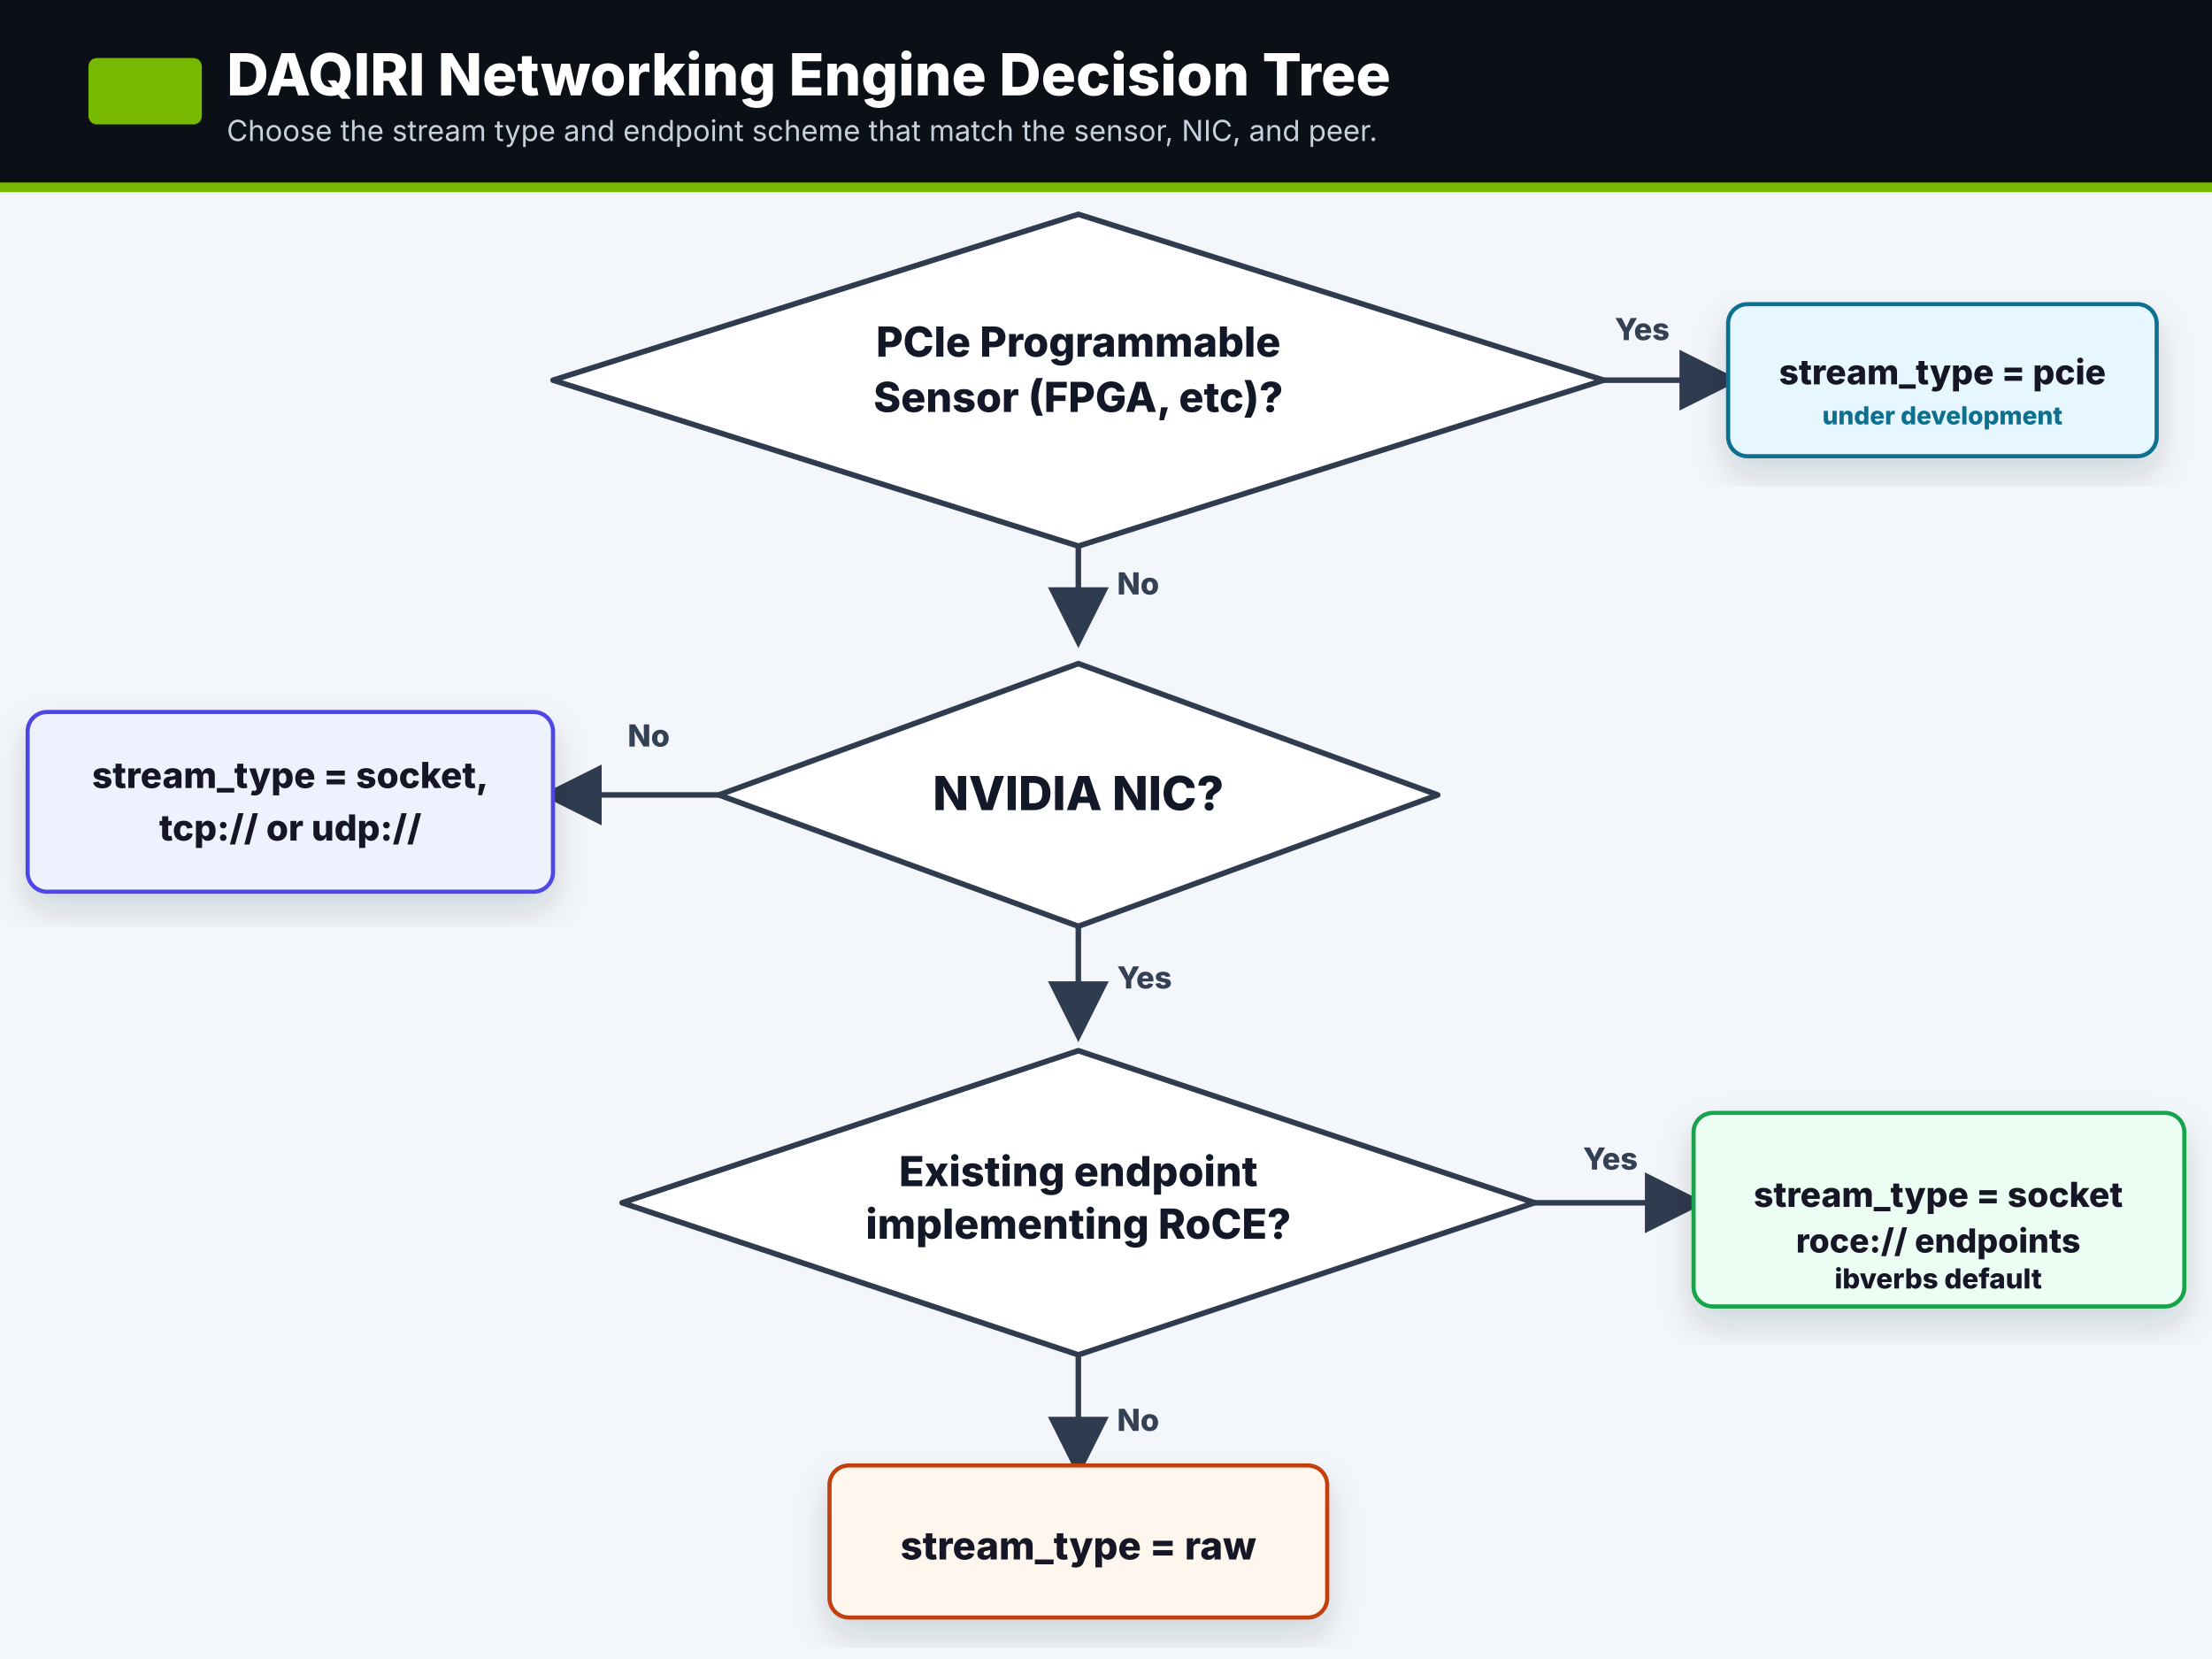
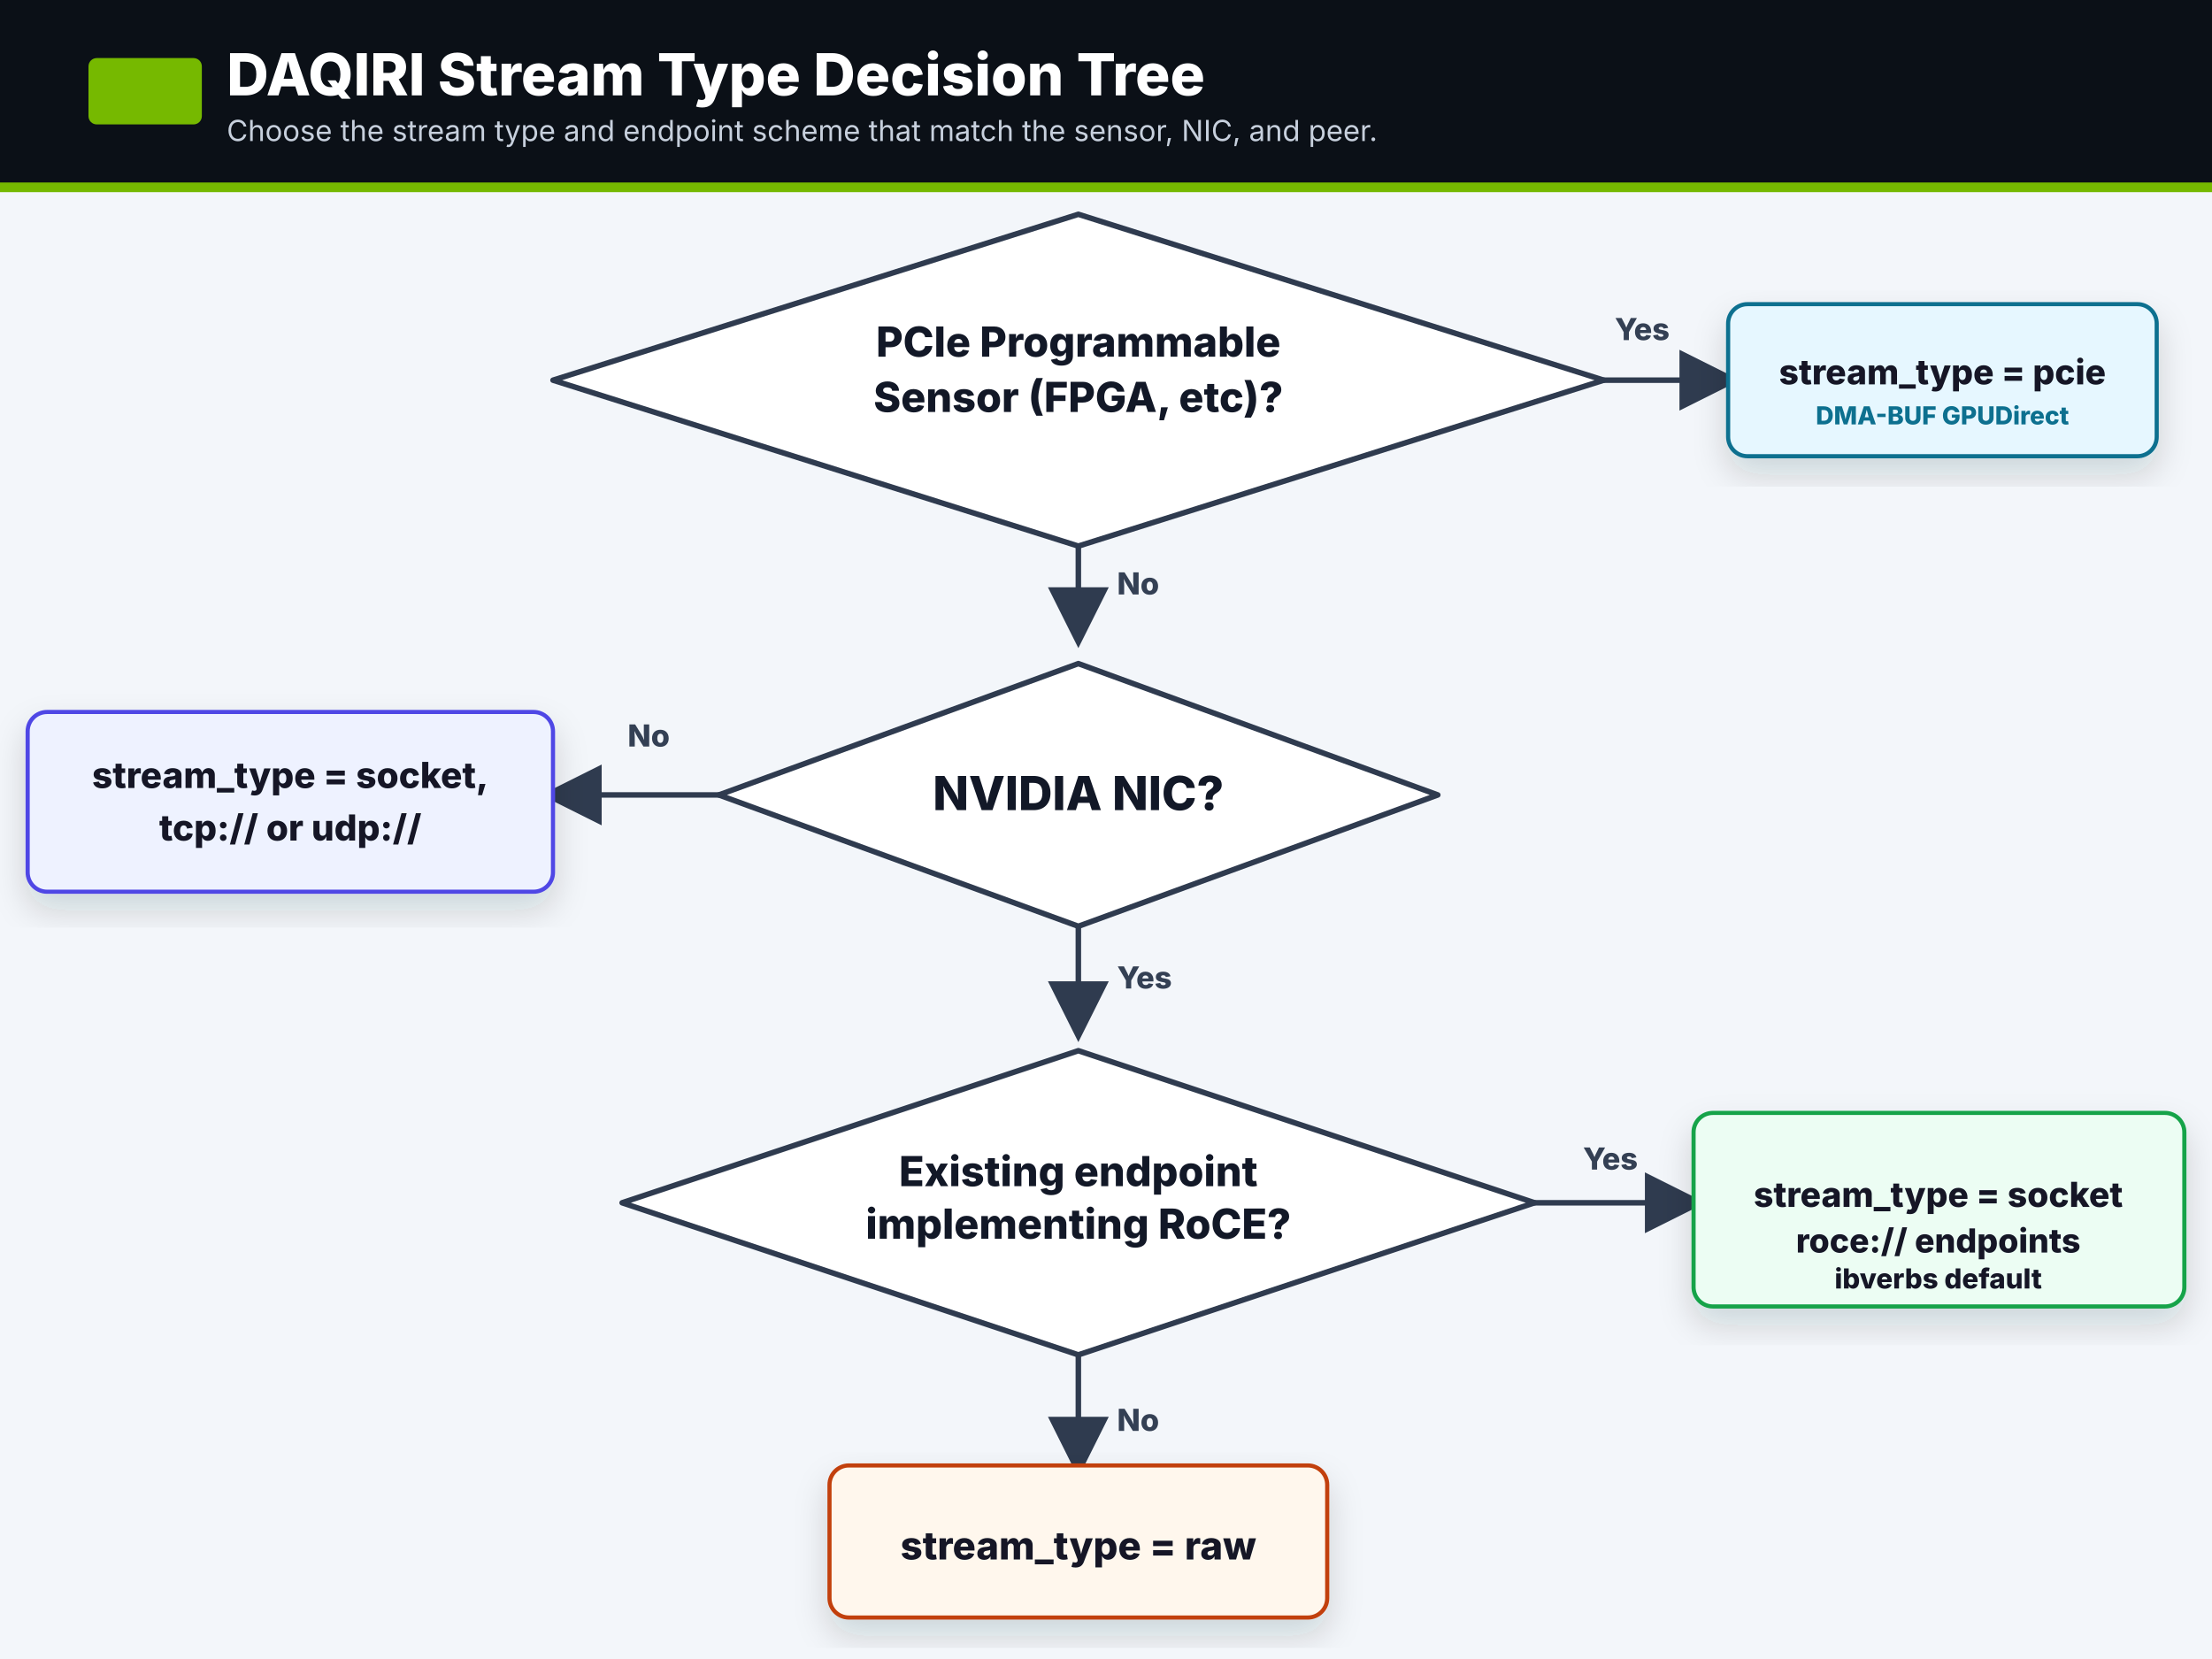
<svg xmlns="http://www.w3.org/2000/svg" viewBox="0 0 1600 1200" role="img" aria-labelledby="title desc">
  <defs>
    <filter id="shadow" x="-20%" y="-20%" width="140%" height="140%">
      <feDropShadow dx="0" dy="12" stdDeviation="12" flood-color="#1f2937" flood-opacity="0.16" />
    </filter>
    <marker id="arrow" viewBox="0 0 20 20" refX="16" refY="10" markerWidth="11" markerHeight="11" orient="auto">
      <path d="M0 0 L20 10 L0 20 Z" fill="#2f3b4f" />
    </marker>
  </defs>
  <rect width="1600" height="1200" fill="#f3f6fa" />
  <rect width="1600" height="138" fill="#0b1017" />
  <rect y="132" width="1600" height="7" fill="#76b900" />
  <rect x="64" y="42" width="82" height="48" rx="6" fill="#76b900" />
-   <text x="164" y="69" fill="#ffffff" font-family="Inter, Arial, sans-serif" font-size="42" font-weight="800">DAQIRI Networking Engine Decision Tree</text>
+   <text x="164" y="69" fill="#ffffff" font-family="Inter, Arial, sans-serif" font-size="42" font-weight="800">DAQIRI Stream Type Decision Tree</text>
  <text x="164" y="102" fill="#c7d0dd" font-family="Inter, Arial, sans-serif" font-size="21">Choose the stream type and endpoint scheme that match the sensor, NIC, and peer.</text>
  <g fill="none" stroke="#2f3b4f" stroke-width="4" stroke-linecap="round" stroke-linejoin="round">
    <path d="M1160 275 H1250" marker-end="url(#arrow)" />
    <path d="M780 395 V460" marker-end="url(#arrow)" />
    <path d="M520 575 H400" marker-end="url(#arrow)" />
    <path d="M780 670 V745" marker-end="url(#arrow)" />
    <path d="M1110 870 H1225" marker-end="url(#arrow)" />
    <path d="M780 980 V1060" marker-end="url(#arrow)" />
  </g>
  <g fill="#ffffff" stroke="#2f3b4f" stroke-width="4" stroke-linejoin="round">
    <path d="M780 155 L1160 275 L780 395 L400 275 Z" />
    <path d="M780 480 L1040 575 L780 670 L520 575 Z" />
    <path d="M780 760 L1110 870 L780 980 L450 870 Z" />
  </g>
  <g font-family="Inter, Arial, sans-serif" fill="#121827">
    <text x="780" y="258" text-anchor="middle" font-size="30" font-weight="800">PCIe Programmable</text>
    <text x="780" y="298" text-anchor="middle" font-size="30" font-weight="800">Sensor (FPGA, etc)?</text>
    <text x="780" y="586" text-anchor="middle" font-size="34" font-weight="800">NVIDIA NIC?</text>
    <text x="780" y="858" text-anchor="middle" font-size="30" font-weight="800">Existing endpoint</text>
    <text x="780" y="896" text-anchor="middle" font-size="30" font-weight="800">implementing RoCE?</text>
  </g>
  <g fill="#344054" font-family="Inter, Arial, sans-serif" font-size="22" font-weight="800">
    <text x="1168" y="246">Yes</text>
    <text x="808" y="430">No</text>
    <text x="454" y="540">No</text>
    <text x="808" y="715">Yes</text>
    <text x="1145" y="846">Yes</text>
    <text x="808" y="1035">No</text>
  </g>
  <g filter="url(#shadow)">
    <rect x="1250" y="220" width="310" height="110" rx="14" fill="#e6f7ff" stroke="#0b6f8f" stroke-width="3" />
    <text x="1405" y="278" text-anchor="middle" fill="#121827" font-family="Inter, Arial, sans-serif" font-size="25" font-weight="800">stream_type = pcie</text>
-     <text x="1405" y="307" text-anchor="middle" fill="#0b6f8f" font-family="Inter, Arial, sans-serif" font-size="18" font-weight="800">under development</text>
+     <text x="1405" y="307" text-anchor="middle" fill="#0b6f8f" font-family="Inter, Arial, sans-serif" font-size="18" font-weight="800">DMA-BUF GPUDirect</text>
  </g>
  <g filter="url(#shadow)">
    <rect x="20" y="515" width="380" height="130" rx="14" fill="#eef2ff" stroke="#4f46e5" stroke-width="3" />
    <text x="210" y="570" text-anchor="middle" fill="#121827" font-family="Inter, Arial, sans-serif" font-size="26" font-weight="800">stream_type = socket,</text>
    <text x="210" y="608" text-anchor="middle" fill="#121827" font-family="Inter, Arial, sans-serif" font-size="26" font-weight="800">tcp:// or udp://</text>
  </g>
  <g filter="url(#shadow)">
    <rect x="1225" y="805" width="355" height="140" rx="14" fill="#ecfdf3" stroke="#16a34a" stroke-width="3" />
    <text x="1402" y="873" text-anchor="middle" fill="#121827" font-family="Inter, Arial, sans-serif" font-size="25" font-weight="800">stream_type = socket</text>
    <text x="1402" y="906" text-anchor="middle" fill="#121827" font-family="Inter, Arial, sans-serif" font-size="24" font-weight="800">roce:// endpoints</text>
    <text x="1402" y="932" text-anchor="middle" fill="#121827" font-family="Inter, Arial, sans-serif" font-size="20" font-weight="800">ibverbs default</text>
  </g>
  <g filter="url(#shadow)">
    <rect x="600" y="1060" width="360" height="110" rx="14" fill="#fff7ed" stroke="#c2410c" stroke-width="3" />
    <text x="780" y="1128" text-anchor="middle" fill="#121827" font-family="Inter, Arial, sans-serif" font-size="28" font-weight="800">stream_type = raw</text>
  </g>
</svg>
